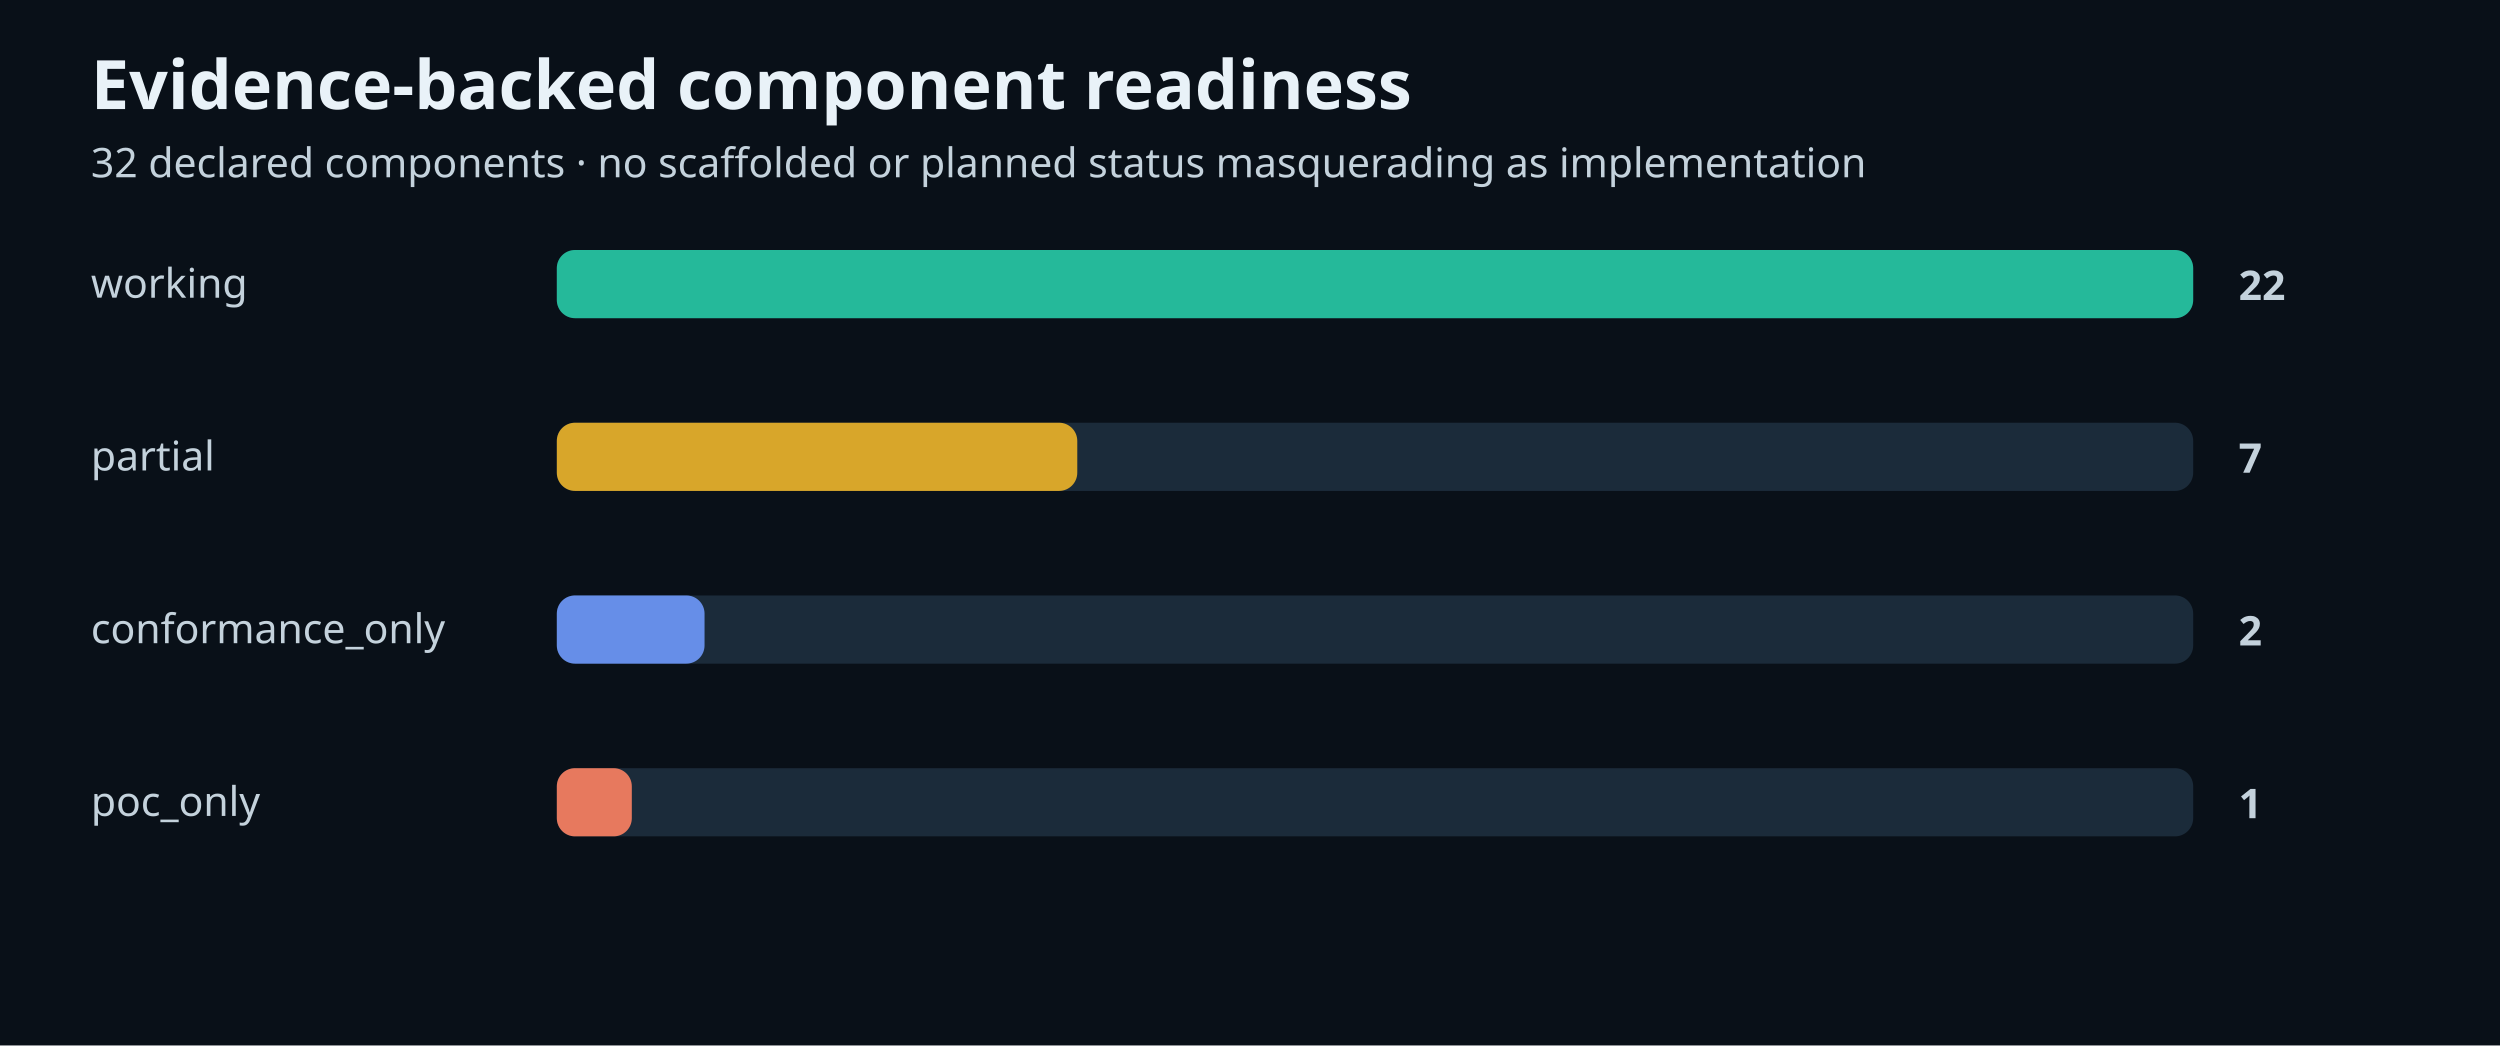
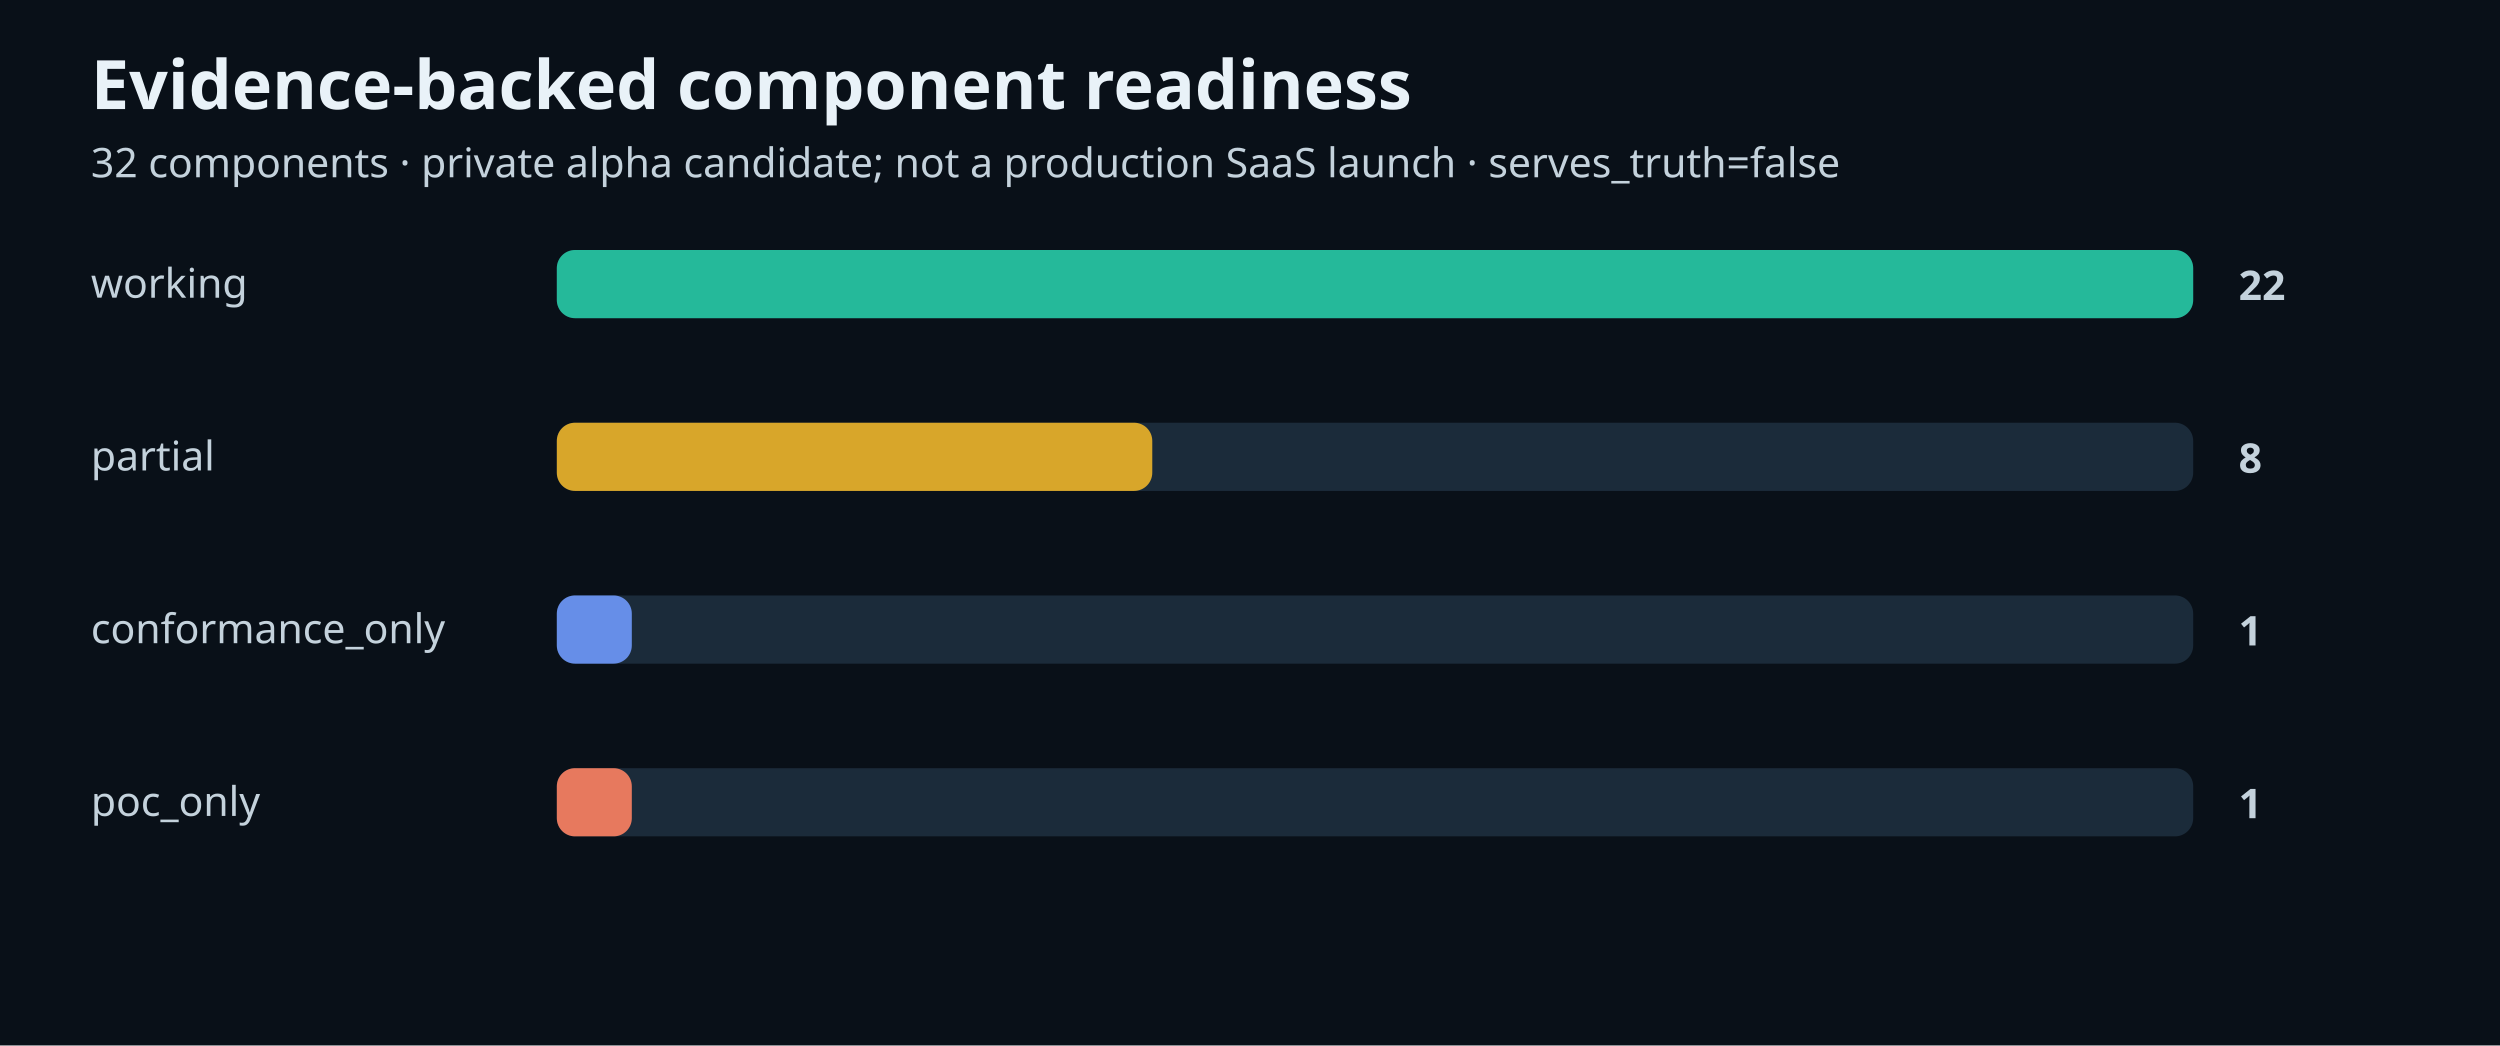
<svg xmlns="http://www.w3.org/2000/svg" width="1100" height="460" viewBox="0 0 1100 460" role="img" aria-labelledby="title desc">
  <style>.bg{fill:#091018}.track{fill:#1b2b3a}.title{fill:#e9f2f8;font:700 30px system-ui}.note,.label,.value{fill:#c4d2dc;font:18px system-ui}.value{font-weight:700}</style>
  <rect class="bg" width="1100" height="460" />
  <text x="40" y="48" class="title">Evidence-backed component readiness</text>
-   <text x="40" y="78" class="note">32 declared components · no scaffolded or planned status masquerading as implementation</text>
+   <text x="40" y="78" class="note">32 components · private alpha candidate; not a production SaaS launch · serves_truth=false</text>
  <text x="40" y="131" class="label">working</text>
  <rect x="245" y="110" width="720" height="30" rx="8" class="track" />
  <rect x="245" y="110" width="720" height="30" rx="8" fill="#25b99a" />
  <text x="985" y="132" class="value">22</text>
  <text x="40" y="207" class="label">partial</text>
  <rect x="245" y="186" width="720" height="30" rx="8" class="track" />
-   <rect x="245" y="186" width="229" height="30" rx="8" fill="#d8a62a" />
-   <text x="985" y="208" class="value">7</text>
+   <rect x="245" y="186" width="262" height="30" rx="8" fill="#d8a62a" />
+   <text x="985" y="208" class="value">8</text>
  <text x="40" y="283" class="label">conformance_only</text>
  <rect x="245" y="262" width="720" height="30" rx="8" class="track" />
-   <rect x="245" y="262" width="65" height="30" rx="8" fill="#668ee8" />
-   <text x="985" y="284" class="value">2</text>
+   <rect x="245" y="262" width="33" height="30" rx="8" fill="#668ee8" />
+   <text x="985" y="284" class="value">1</text>
  <text x="40" y="359" class="label">poc_only</text>
  <rect x="245" y="338" width="720" height="30" rx="8" class="track" />
  <rect x="245" y="338" width="33" height="30" rx="8" fill="#e7795e" />
  <text x="985" y="360" class="value">1</text>
</svg>
